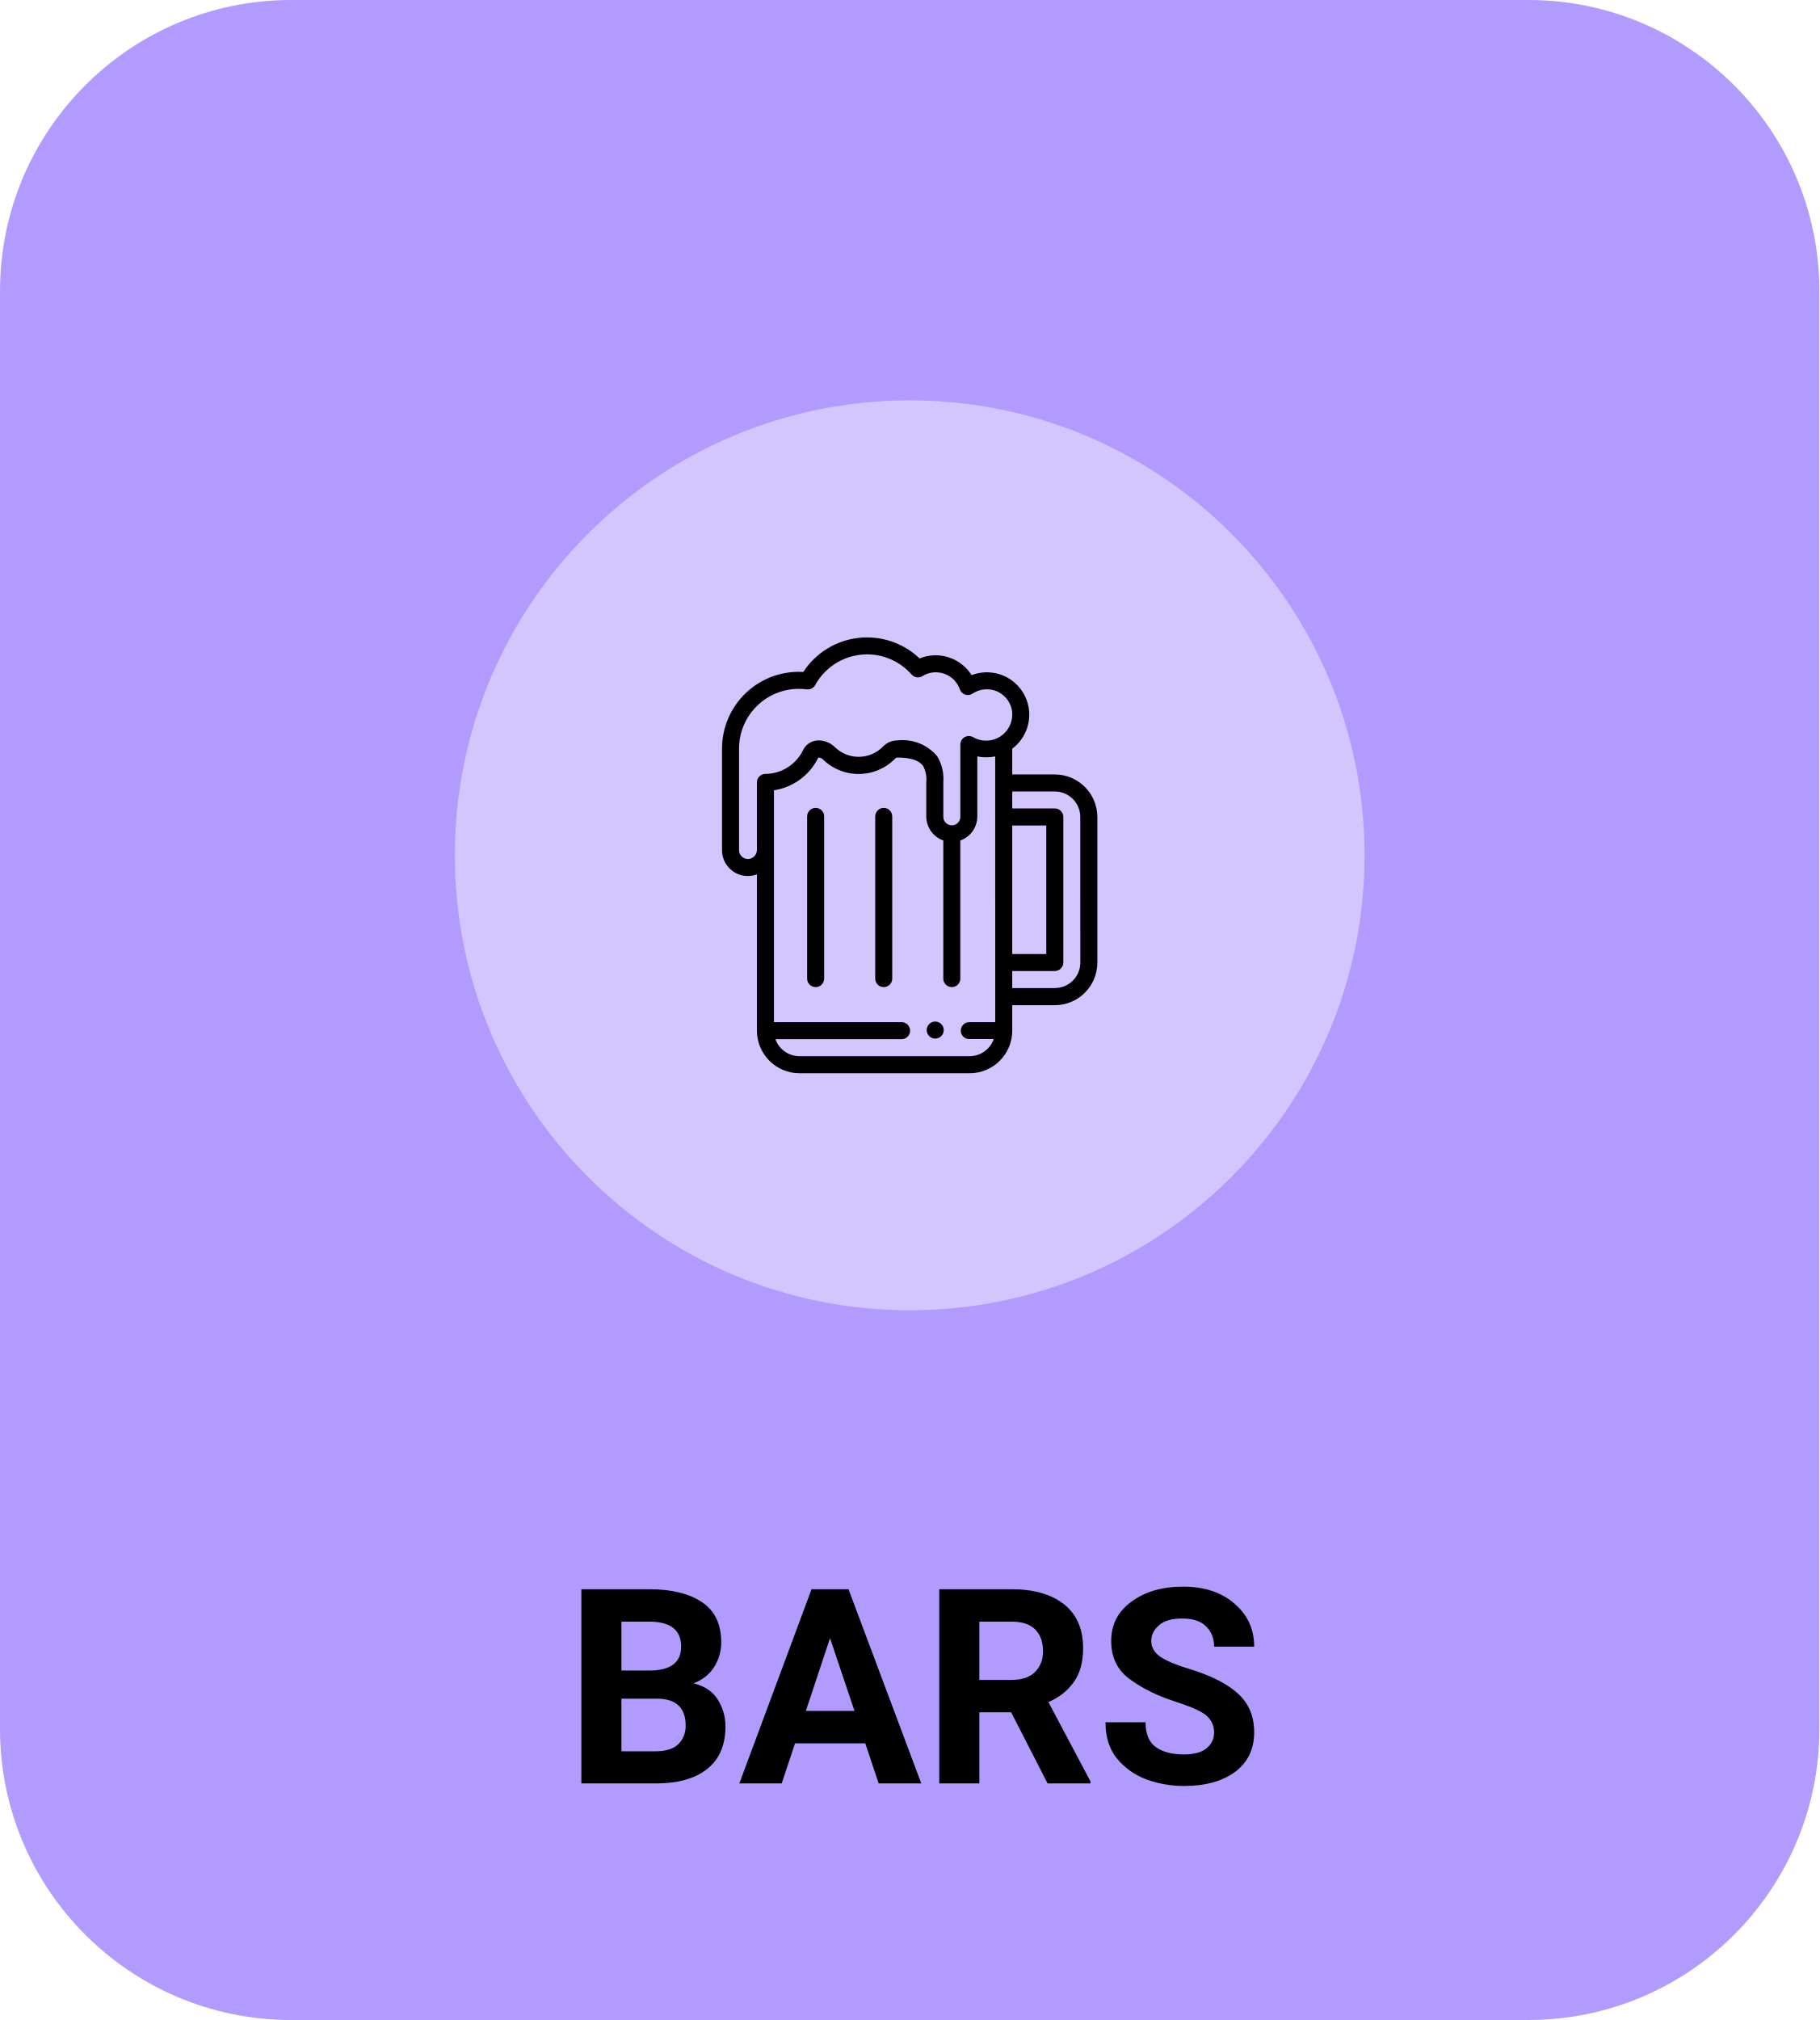
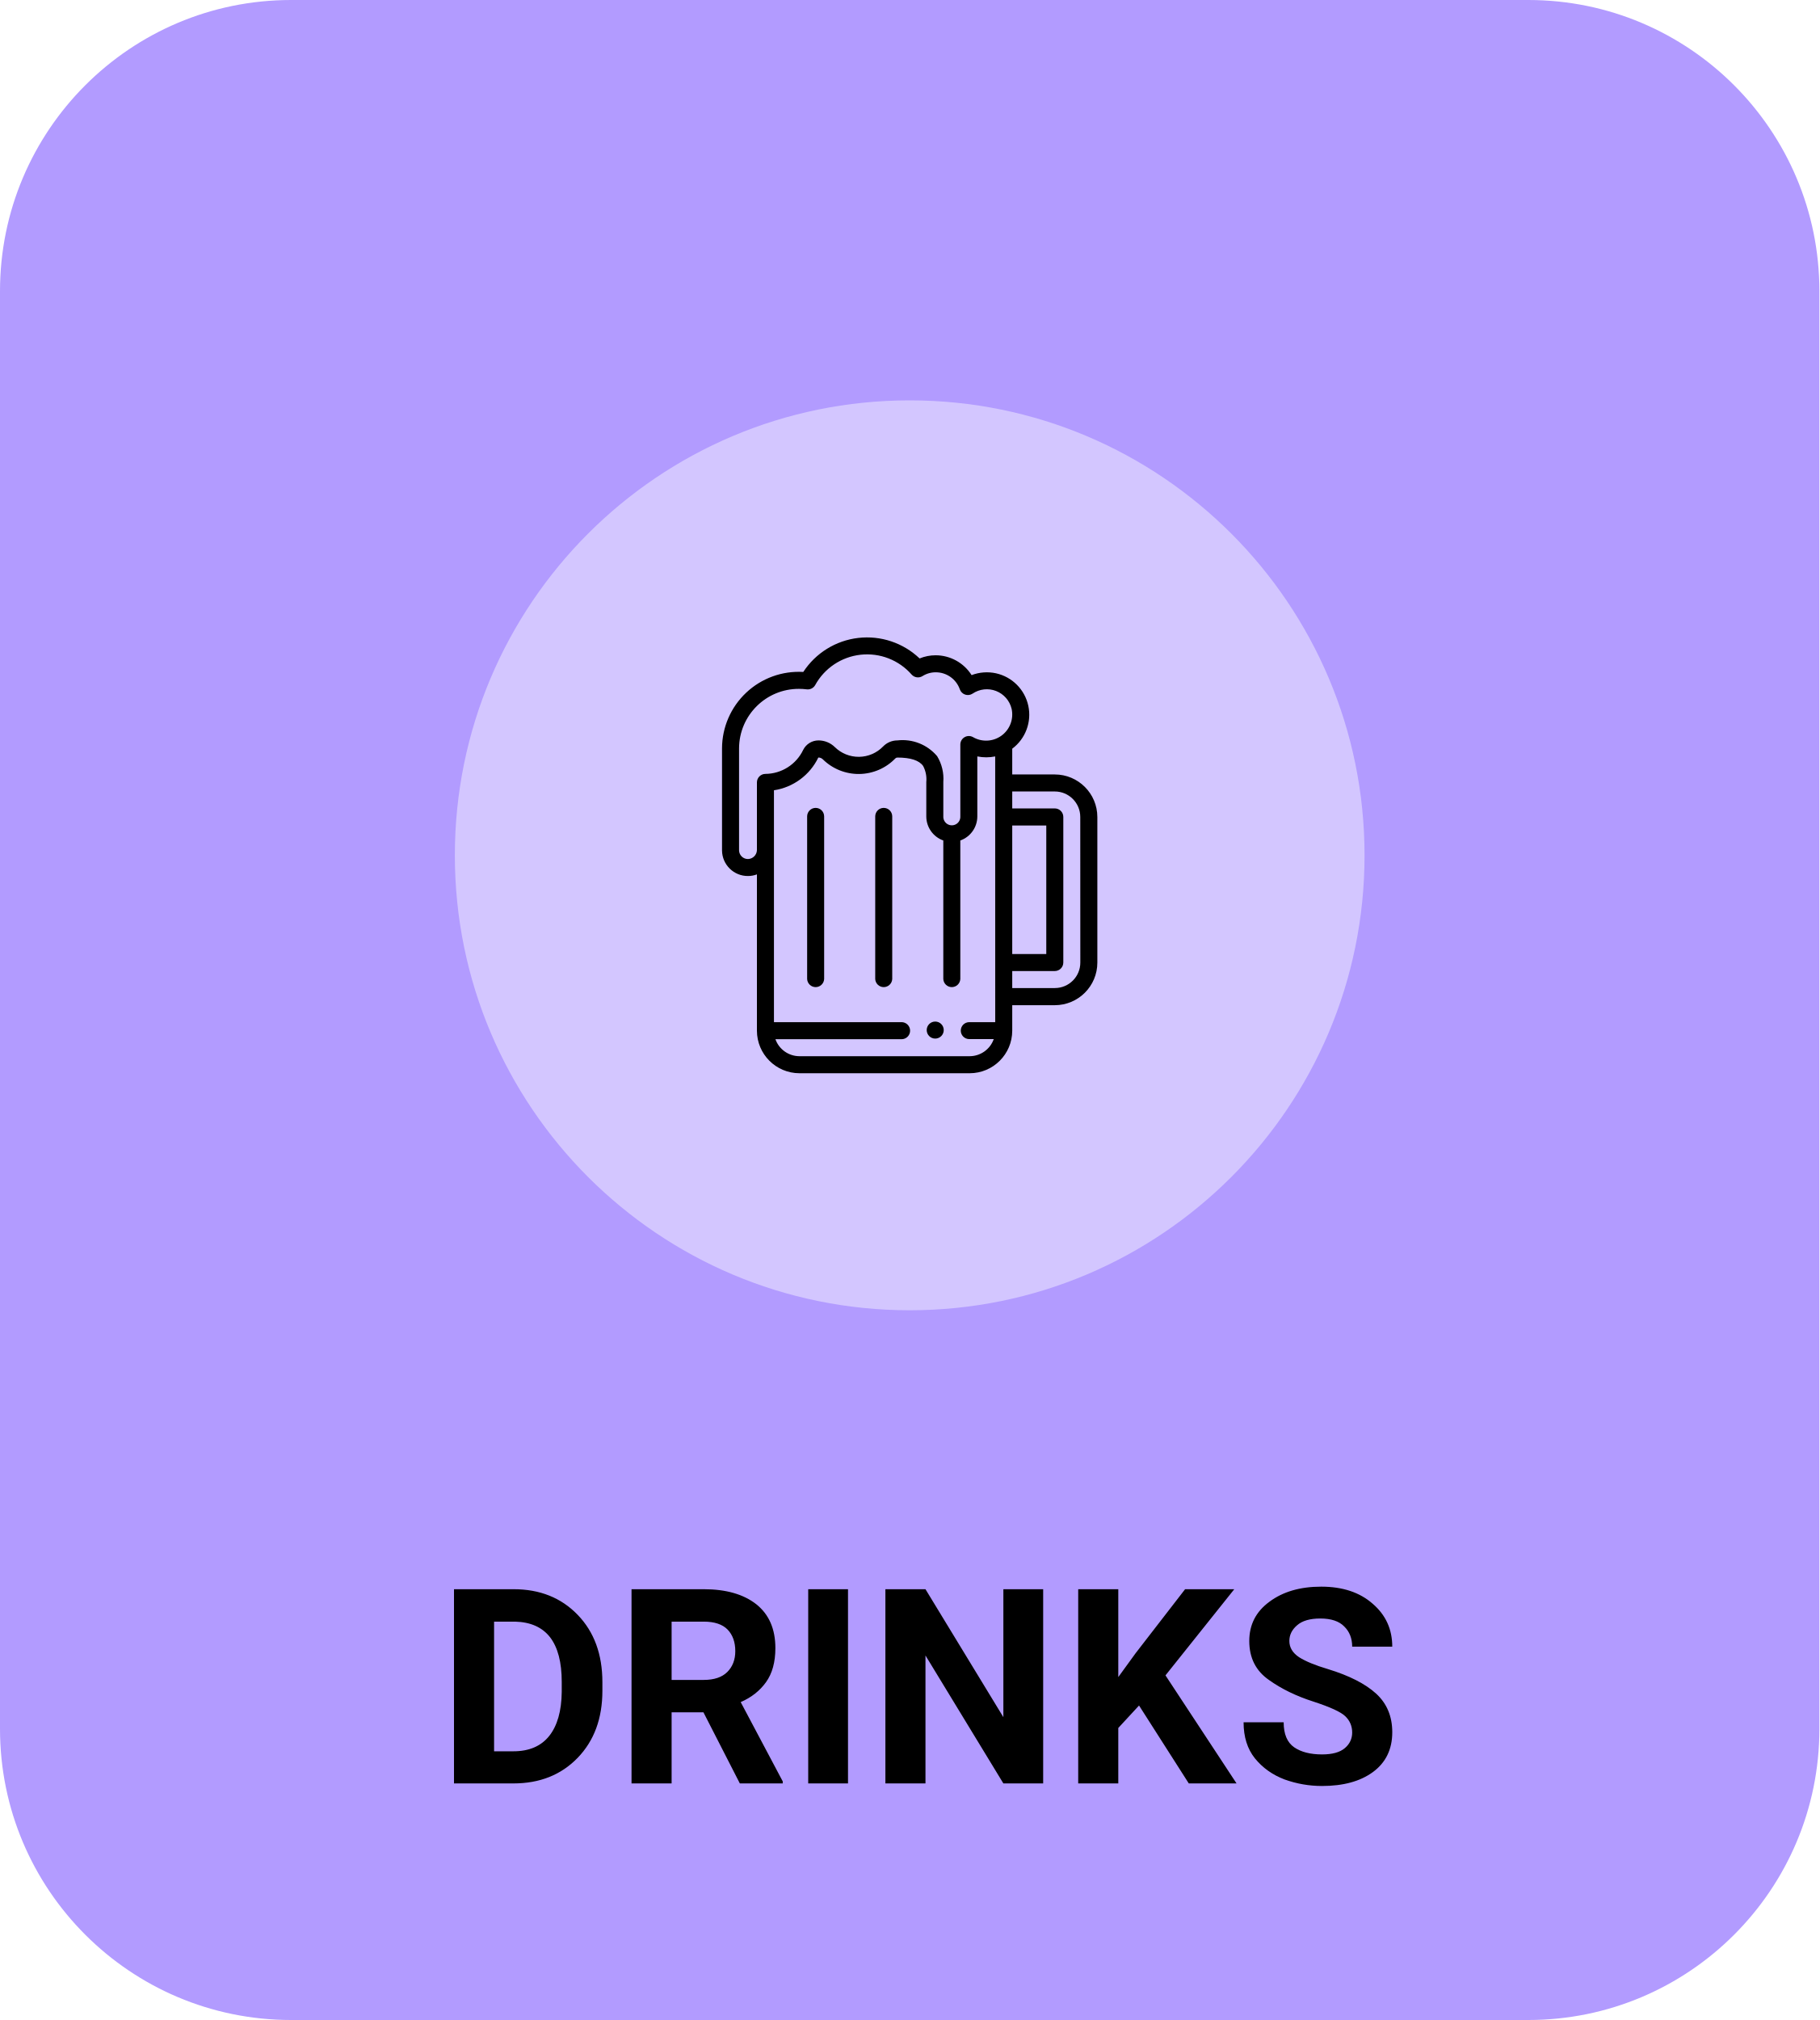
<svg xmlns="http://www.w3.org/2000/svg" width="100" height="111" viewBox="0 0 100 111">
-   <g id="Category" transform="translate(-39 -113)">
-     <rect id="Rectangle_4" data-name="Rectangle 4" width="100" height="111" rx="16" transform="translate(39 113)" fill="#b29bff" />
-     <text id="BARS" transform="translate(70 211)" font-size="15" font-family="Roboto-Bold, Roboto" font-weight="700">
-       <tspan x="0" y="0">BARS</tspan>
+   <g transform="translate(-39 -113)">
+     <rect width="100" height="111" rx="16" transform="translate(39 113)" fill="#b29bff" />
+     <text transform="translate(63 211)" font-size="15" font-family="Roboto-Bold, Roboto" font-weight="700">
+       <tspan x="0" y="0">DRINKS</tspan>
    </text>
-     <g id="ICON" transform="translate(6 -144)">
-       <circle id="Ellipse_1" data-name="Ellipse 1" cx="25" cy="25" r="25" transform="translate(58 279)" fill="#d3c6ff" />
-       <g id="beer" transform="translate(37.186 292.026)">
-         <g id="Group_36" data-name="Group 36" transform="translate(46.749 21.109)">
-           <g id="Group_35" data-name="Group 35" transform="translate(0)">
-             <path id="Path_30" data-name="Path 30" d="M276.468,451.29a.468.468,0,1,0,.468.468A.468.468,0,0,0,276.468,451.29Z" transform="translate(-276 -451.29)" />
+     <g transform="translate(6 -144)">
+       <circle cx="25" cy="25" r="25" transform="translate(58 279)" fill="#d3c6ff" />
+       <g transform="translate(37.186 292.026)">
+         <g transform="translate(46.749 21.109)">
+           <g transform="translate(0)">
+             <path d="M276.468,451.29a.468.468,0,1,0,.468.468A.468.468,0,0,0,276.468,451.29Z" transform="translate(-276 -451.29)" />
          </g>
        </g>
-         <g id="Group_38" data-name="Group 38" transform="translate(40.177 9.368)">
-           <g id="Group_37" data-name="Group 37" transform="translate(0)">
-             <path id="Path_31" data-name="Path 31" d="M135.968,200.29a.468.468,0,0,0-.468.468v8.934a.468.468,0,0,0,.935,0v-8.934A.468.468,0,0,0,135.968,200.29Z" transform="translate(-135.5 -200.29)" />
+         <g transform="translate(40.177 9.368)">
+           <g transform="translate(0)">
+             <path d="M135.968,200.29a.468.468,0,0,0-.468.468v8.934a.468.468,0,0,0,.935,0v-8.934A.468.468,0,0,0,135.968,200.29Z" transform="translate(-135.5 -200.29)" />
          </g>
        </g>
-         <g id="Group_40" data-name="Group 40" transform="translate(43.919 9.368)">
-           <g id="Group_39" data-name="Group 39">
-             <path id="Path_32" data-name="Path 32" d="M215.968,200.29a.468.468,0,0,0-.468.468v8.934a.468.468,0,0,0,.935,0v-8.934A.468.468,0,0,0,215.968,200.29Z" transform="translate(-215.5 -200.29)" />
-           </g>
+         <g transform="translate(43.919 9.368)">
+           <path d="M215.968,200.29a.468.468,0,0,0-.468.468v8.934a.468.468,0,0,0,.935,0v-8.934A.468.468,0,0,0,215.968,200.29Z" transform="translate(-215.5 -200.29)" />
        </g>
-         <g id="Group_42" data-name="Group 42" transform="translate(35.5)">
-           <g id="Group_41" data-name="Group 41" transform="translate(0)">
-             <path id="Path_33" data-name="Path 33" d="M53.789,7.531H51.45V6.115a2.331,2.331,0,0,0-.892-4.143,2.365,2.365,0,0,0-1.342.1A2.343,2.343,0,0,0,47.24.982a2.308,2.308,0,0,0-.882.174,4.186,4.186,0,0,0-6.393.742,4.219,4.219,0,0,0-4.466,4.2v5.613a1.417,1.417,0,0,0,1.427,1.4,1.4,1.4,0,0,0,.491-.089V21.61a2.341,2.341,0,0,0,2.339,2.339h9.355A2.341,2.341,0,0,0,51.45,21.61v-1.4h2.339a2.341,2.341,0,0,0,2.339-2.339v-8A2.341,2.341,0,0,0,53.789,7.531ZM50.515,21.142H49.087a.465.465,0,1,0,0,.931h1.347a1.41,1.41,0,0,1-1.323.94H39.756a1.405,1.405,0,0,1-1.323-.935h6.913a.468.468,0,1,0,0-.935H38.353V8.4a3.247,3.247,0,0,0,2.439-1.8.347.347,0,0,1,.248.1,2.806,2.806,0,0,0,3.985-.051.154.154,0,0,1,.111-.047c.728,0,1.2.156,1.416.462a1.57,1.57,0,0,1,.174.886V9.836a1.405,1.405,0,0,0,.935,1.323V18.77a.468.468,0,0,0,.935,0V11.159a1.405,1.405,0,0,0,.935-1.323V6.54a2.482,2.482,0,0,0,.982,0ZM49.277,5.47a.468.468,0,0,0-.68.417V9.836a.468.468,0,1,1-.935,0V7.944a2.381,2.381,0,0,0-.34-1.418,2.485,2.485,0,0,0-2.186-.866,1.094,1.094,0,0,0-.783.332,1.87,1.87,0,0,1-2.656.033,1.281,1.281,0,0,0-.9-.365.94.94,0,0,0-.839.524A2.318,2.318,0,0,1,37.881,7.5a.468.468,0,0,0-.464.468v3.72a.505.505,0,0,1-.491.49.486.486,0,0,1-.491-.468V6.094a3.282,3.282,0,0,1,3.293-3.267,3.337,3.337,0,0,1,.425.027.468.468,0,0,0,.467-.235,3.255,3.255,0,0,1,5.3-.578.468.468,0,0,0,.6.083,1.354,1.354,0,0,1,.726-.207,1.4,1.4,0,0,1,1.324.938.468.468,0,0,0,.7.234,1.4,1.4,0,0,1,2.146.835A1.437,1.437,0,0,1,49.277,5.47Zm2.173,4.867h1.871V17.4H51.45Zm3.742,7.531a1.4,1.4,0,0,1-1.4,1.4H51.45v-.935h2.339a.468.468,0,0,0,.468-.468v-8a.468.468,0,0,0-.468-.468H51.45V8.466h2.339a1.4,1.4,0,0,1,1.4,1.4Z" transform="translate(-35.5)" />
+         <g transform="translate(35.5)">
+           <g transform="translate(0)">
+             <path d="M53.789,7.531H51.45V6.115a2.331,2.331,0,0,0-.892-4.143,2.365,2.365,0,0,0-1.342.1A2.343,2.343,0,0,0,47.24.982a2.308,2.308,0,0,0-.882.174,4.186,4.186,0,0,0-6.393.742,4.219,4.219,0,0,0-4.466,4.2v5.613a1.417,1.417,0,0,0,1.427,1.4,1.4,1.4,0,0,0,.491-.089V21.61a2.341,2.341,0,0,0,2.339,2.339h9.355A2.341,2.341,0,0,0,51.45,21.61v-1.4h2.339a2.341,2.341,0,0,0,2.339-2.339v-8A2.341,2.341,0,0,0,53.789,7.531ZM50.515,21.142H49.087a.465.465,0,1,0,0,.931h1.347a1.41,1.41,0,0,1-1.323.94H39.756a1.405,1.405,0,0,1-1.323-.935h6.913a.468.468,0,1,0,0-.935H38.353V8.4a3.247,3.247,0,0,0,2.439-1.8.347.347,0,0,1,.248.1,2.806,2.806,0,0,0,3.985-.051.154.154,0,0,1,.111-.047c.728,0,1.2.156,1.416.462a1.57,1.57,0,0,1,.174.886V9.836a1.405,1.405,0,0,0,.935,1.323V18.77a.468.468,0,0,0,.935,0V11.159a1.405,1.405,0,0,0,.935-1.323V6.54a2.482,2.482,0,0,0,.982,0ZM49.277,5.47a.468.468,0,0,0-.68.417V9.836a.468.468,0,1,1-.935,0V7.944a2.381,2.381,0,0,0-.34-1.418,2.485,2.485,0,0,0-2.186-.866,1.094,1.094,0,0,0-.783.332,1.87,1.87,0,0,1-2.656.033,1.281,1.281,0,0,0-.9-.365.94.94,0,0,0-.839.524A2.318,2.318,0,0,1,37.881,7.5a.468.468,0,0,0-.464.468v3.72a.505.505,0,0,1-.491.49.486.486,0,0,1-.491-.468V6.094a3.282,3.282,0,0,1,3.293-3.267,3.337,3.337,0,0,1,.425.027.468.468,0,0,0,.467-.235,3.255,3.255,0,0,1,5.3-.578.468.468,0,0,0,.6.083,1.354,1.354,0,0,1,.726-.207,1.4,1.4,0,0,1,1.324.938.468.468,0,0,0,.7.234,1.4,1.4,0,0,1,2.146.835A1.437,1.437,0,0,1,49.277,5.47Zm2.173,4.867h1.871V17.4H51.45Zm3.742,7.531a1.4,1.4,0,0,1-1.4,1.4H51.45v-.935h2.339a.468.468,0,0,0,.468-.468v-8a.468.468,0,0,0-.468-.468H51.45V8.466h2.339a1.4,1.4,0,0,1,1.4,1.4Z" transform="translate(-35.5)" />
          </g>
        </g>
      </g>
    </g>
  </g>
</svg>
